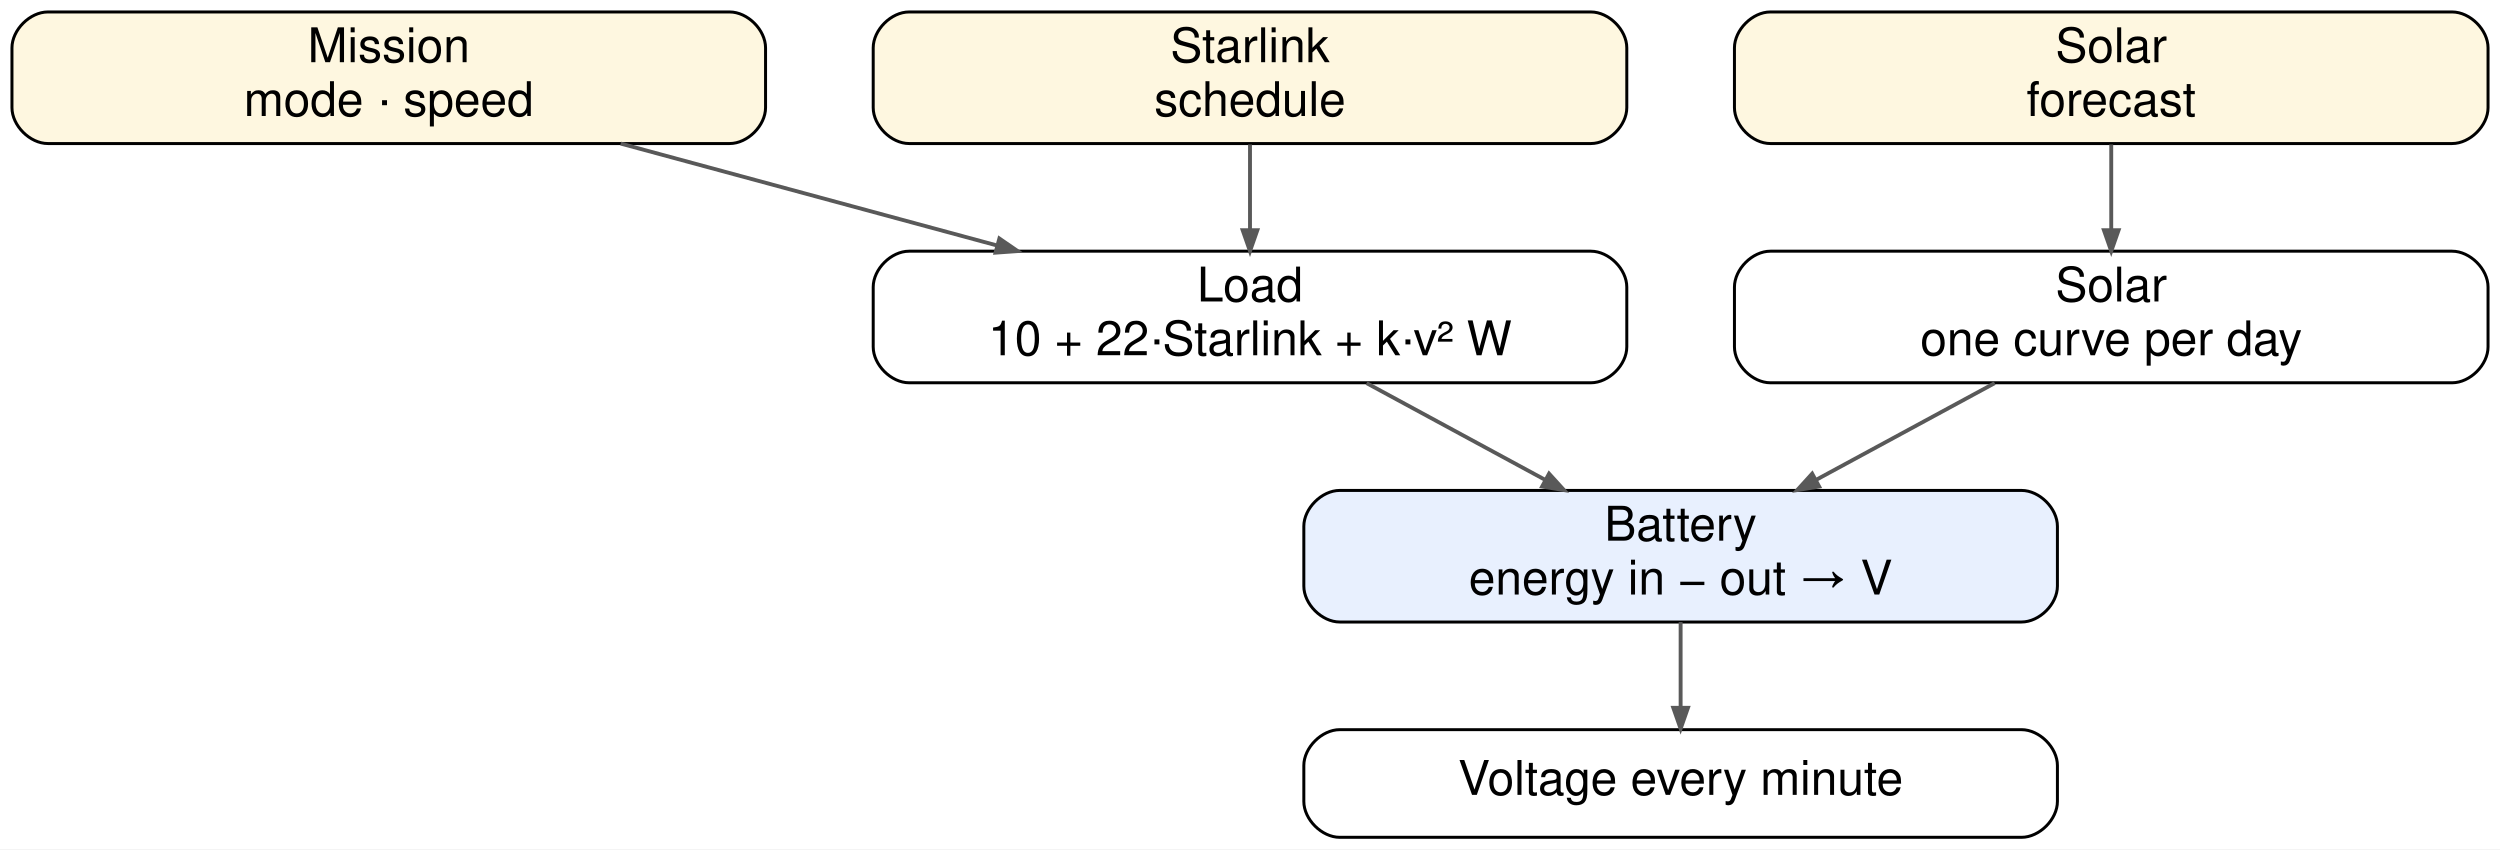
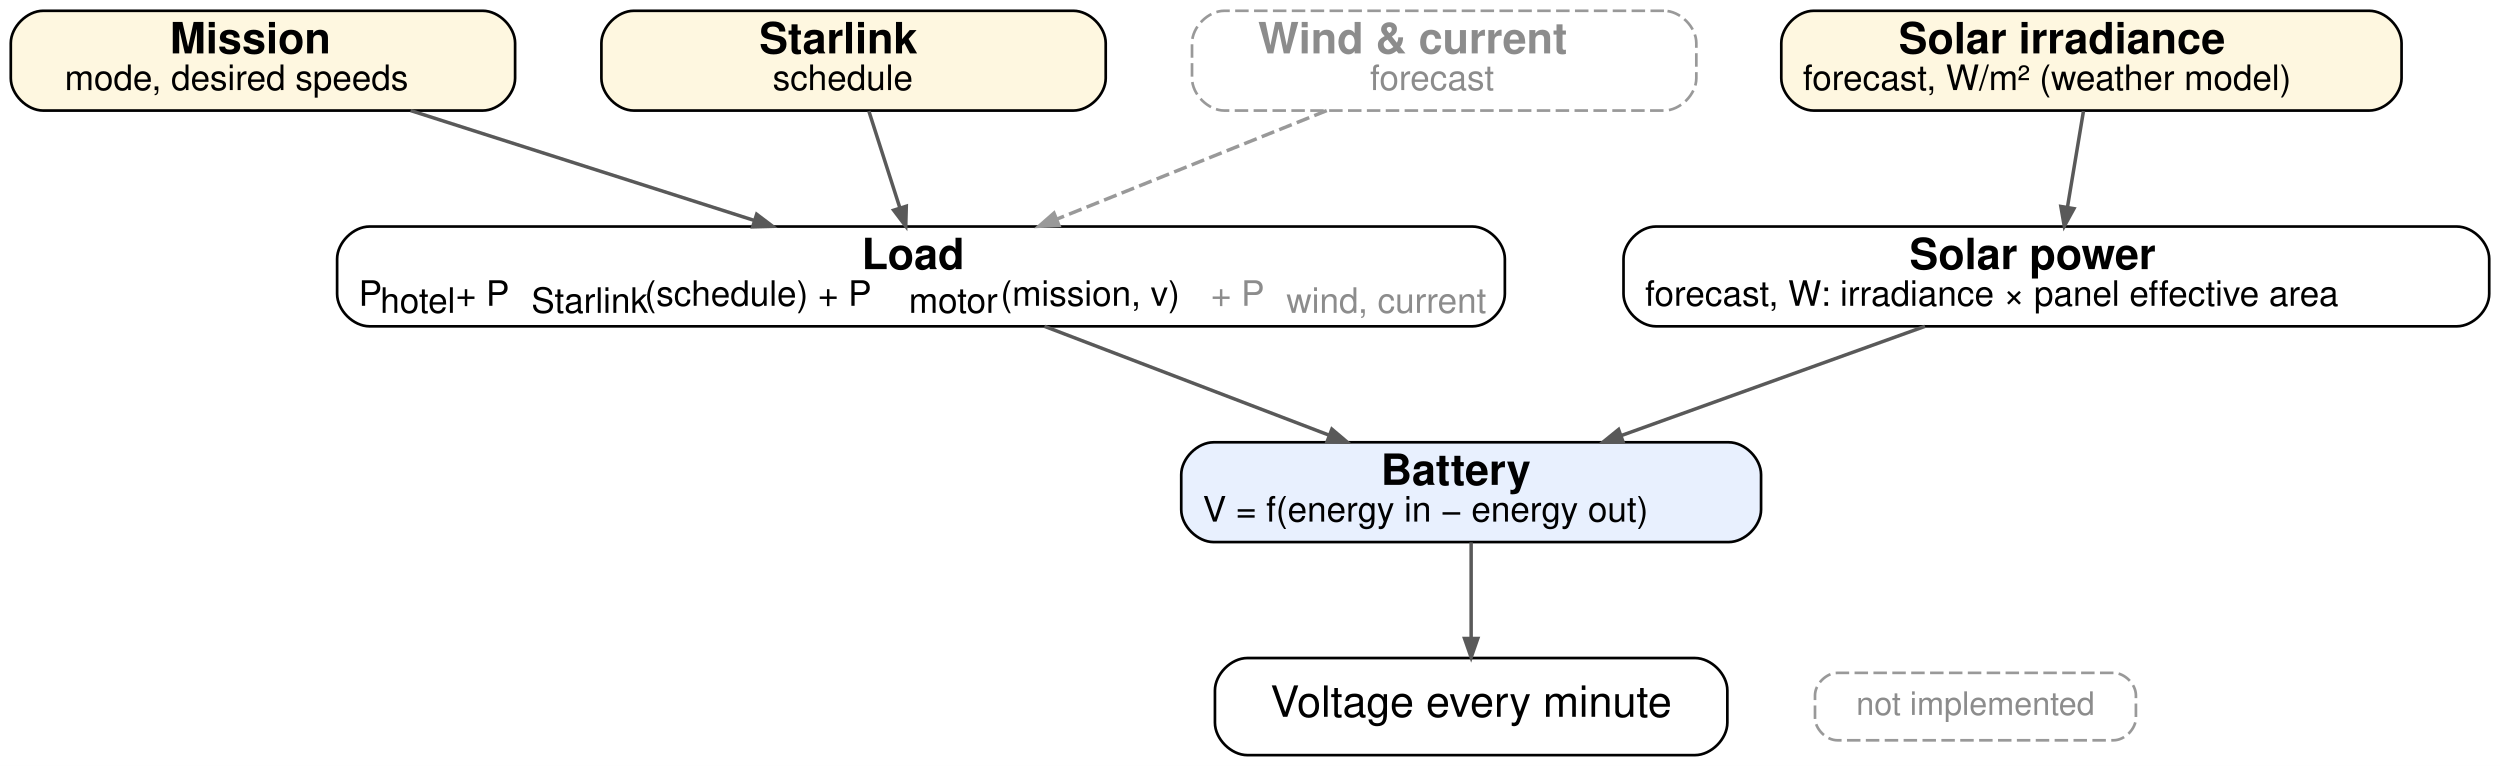
- <svg xmlns="http://www.w3.org/2000/svg" width="836pt" height="284pt" viewBox="0.00 0.00 836.00 284.00">
+ <svg xmlns="http://www.w3.org/2000/svg" width="927pt" height="284pt" viewBox="0.00 0.00 927.00 284.00">
  <g id="graph0" class="graph" transform="scale(1 1) rotate(0) translate(4 280)">
-     <polygon fill="white" stroke="transparent" points="-4,4 -4,-280 832,-280 832,4 -4,4" />
+     <polygon fill="white" stroke="transparent" points="-4,4 -4,-280 923,-280 923,4 -4,4" />
    <g id="node1" class="node">
-       <path fill="#fef7e0" stroke="black" d="M240,-276C240,-276 12,-276 12,-276 6,-276 0,-270 0,-264 0,-264 0,-244 0,-244 0,-238 6,-232 12,-232 12,-232 240,-232 240,-232 246,-232 252,-238 252,-244 252,-244 252,-264 252,-264 252,-270 246,-276 240,-276" />
-       <text text-anchor="middle" x="126" y="-259.2" font-family="Helvetica,sans-Serif" font-size="16.00">Mission</text>
-       <text text-anchor="middle" x="126" y="-241.2" font-family="Helvetica,sans-Serif" font-size="16.00">mode · speed</text>
+       <path fill="#fef7e0" stroke="black" d="M175,-276C175,-276 12,-276 12,-276 6,-276 0,-270 0,-264 0,-264 0,-251 0,-251 0,-245 6,-239 12,-239 12,-239 175,-239 175,-239 181,-239 187,-245 187,-251 187,-251 187,-264 187,-264 187,-270 181,-276 175,-276" />
+       <text text-anchor="start" x="59" y="-260.2" font-family="Helvetica,sans-Serif" font-weight="bold" font-size="16.00">Mission</text>
+       <text text-anchor="start" x="20" y="-246.6" font-family="Helvetica,sans-Serif" font-size="13.00">mode, desired speeds</text>
+     </g>
+     <g id="node5" class="node">
+       <path fill="white" stroke="black" d="M542,-196C542,-196 133,-196 133,-196 127,-196 121,-190 121,-184 121,-184 121,-171 121,-171 121,-165 127,-159 133,-159 133,-159 542,-159 542,-159 548,-159 554,-165 554,-171 554,-171 554,-184 554,-184 554,-190 548,-196 542,-196" />
+       <text text-anchor="start" x="315.5" y="-180.2" font-family="Helvetica,sans-Serif" font-weight="bold" font-size="16.00">Load</text>
+       <text text-anchor="start" x="129" y="-166.6" font-family="Helvetica,sans-Serif" font-size="13.00">P</text>
+       <text text-anchor="start" x="137" y="-166.6" font-family="Helvetica,sans-Serif" baseline-shift="sub" font-size="13.00">hotel</text>
+       <text text-anchor="start" x="165" y="-166.6" font-family="Helvetica,sans-Serif" font-size="13.00"> + P</text>
+       <text text-anchor="start" x="193" y="-166.6" font-family="Helvetica,sans-Serif" baseline-shift="sub" font-size="13.00">Starlink</text>
+       <text text-anchor="start" x="235" y="-166.6" font-family="Helvetica,sans-Serif" font-size="13.00">(schedule) + P</text>
+       <text text-anchor="start" x="333" y="-166.6" font-family="Helvetica,sans-Serif" baseline-shift="sub" font-size="13.00">motor</text>
+       <text text-anchor="start" x="367" y="-166.6" font-family="Helvetica,sans-Serif" font-size="13.00">(mission, v)</text>
+       <text text-anchor="start" x="445" y="-166.6" font-family="Helvetica,sans-Serif" font-size="13.00" fill="#8c8c8c"> + P</text>
+       <text text-anchor="start" x="473" y="-166.6" font-family="Helvetica,sans-Serif" baseline-shift="sub" font-size="13.00" fill="#8c8c8c">wind, current</text>
+     </g>
+     <g id="edge1" class="edge">
+       <path fill="none" stroke="#595959" stroke-width="1.3" d="M148.26,-239C186.11,-226.89 236.53,-210.78 275.8,-198.22" />
+       <polygon fill="#595959" stroke="#595959" stroke-width="1.3" points="276.58,-200.55 282.5,-196.08 275.09,-195.88 276.58,-200.55" />
+     </g>
+     <g id="node2" class="node">
+       <path fill="#fef7e0" stroke="black" d="M394,-276C394,-276 231,-276 231,-276 225,-276 219,-270 219,-264 219,-264 219,-251 219,-251 219,-245 225,-239 231,-239 231,-239 394,-239 394,-239 400,-239 406,-245 406,-251 406,-251 406,-264 406,-264 406,-270 400,-276 394,-276" />
+       <text text-anchor="start" x="277.5" y="-260.2" font-family="Helvetica,sans-Serif" font-weight="bold" font-size="16.00">Starlink</text>
+       <text text-anchor="start" x="282.5" y="-246.6" font-family="Helvetica,sans-Serif" font-size="13.00">schedule</text>
+     </g>
+     <g id="edge2" class="edge">
+       <path fill="none" stroke="#595959" stroke-width="1.3" d="M318.17,-238.8C321.56,-228.23 325.91,-214.65 329.63,-203.05" />
+       <polygon fill="#595959" stroke="#595959" stroke-width="1.3" points="332.05,-203.54 331.85,-196.13 327.38,-202.05 332.05,-203.54" />
+     </g>
+     <g id="node3" class="node">
+       <path fill="none" stroke="#999999" stroke-dasharray="5,2" d="M613,-276C613,-276 450,-276 450,-276 444,-276 438,-270 438,-264 438,-264 438,-251 438,-251 438,-245 444,-239 450,-239 450,-239 613,-239 613,-239 619,-239 625,-245 625,-251 625,-251 625,-264 625,-264 625,-270 619,-276 613,-276" />
+       <text text-anchor="start" x="462.5" y="-260.2" font-family="Helvetica,sans-Serif" font-weight="bold" font-size="16.00" fill="#8c8c8c">Wind &amp; current</text>
+       <text text-anchor="start" x="504" y="-246.6" font-family="Helvetica,sans-Serif" font-size="13.00" fill="#8c8c8c">forecast</text>
+     </g>
+     <g id="edge3" class="edge">
+       <path fill="none" stroke="#999999" stroke-width="1.3" stroke-dasharray="5,2" d="M487.96,-239C458.36,-227.09 419.1,-211.31 388.11,-198.85" />
+       <polygon fill="#999999" stroke="#999999" stroke-width="1.3" points="388.64,-196.42 381.23,-196.08 386.81,-200.97 388.64,-196.42" />
    </g>
    <g id="node4" class="node">
-       <path fill="white" stroke="black" d="M528,-196C528,-196 300,-196 300,-196 294,-196 288,-190 288,-184 288,-184 288,-164 288,-164 288,-158 294,-152 300,-152 300,-152 528,-152 528,-152 534,-152 540,-158 540,-164 540,-164 540,-184 540,-184 540,-190 534,-196 528,-196" />
-       <text text-anchor="middle" x="414" y="-179.2" font-family="Helvetica,sans-Serif" font-size="16.00">Load</text>
-       <text text-anchor="middle" x="414" y="-161.2" font-family="Helvetica,sans-Serif" font-size="16.00">10 + 22·Starlink + k·v² W</text>
-     </g>
-     <g id="edge1" class="edge">
-       <path fill="none" stroke="#595959" stroke-width="1.3" d="M203.56,-231.99C242.46,-221.46 289.64,-208.68 329.47,-197.89" />
-       <polygon fill="#595959" stroke="#595959" stroke-width="1.3" points="330.19,-200.24 336.3,-196.04 328.91,-195.51 330.19,-200.24" />
-     </g>
-     <g id="node2" class="node">
-       <path fill="#fef7e0" stroke="black" d="M528,-276C528,-276 300,-276 300,-276 294,-276 288,-270 288,-264 288,-264 288,-244 288,-244 288,-238 294,-232 300,-232 300,-232 528,-232 528,-232 534,-232 540,-238 540,-244 540,-244 540,-264 540,-264 540,-270 534,-276 528,-276" />
-       <text text-anchor="middle" x="414" y="-259.2" font-family="Helvetica,sans-Serif" font-size="16.00">Starlink</text>
-       <text text-anchor="middle" x="414" y="-241.2" font-family="Helvetica,sans-Serif" font-size="16.00">schedule</text>
-     </g>
-     <g id="edge2" class="edge">
-       <path fill="none" stroke="#595959" stroke-width="1.3" d="M414,-231.69C414,-222.93 414,-212.67 414,-203.3" />
-       <polygon fill="#595959" stroke="#595959" stroke-width="1.3" points="416.45,-203.02 414,-196.02 411.55,-203.02 416.45,-203.02" />
-     </g>
-     <g id="node3" class="node">
-       <path fill="#fef7e0" stroke="black" d="M816,-276C816,-276 588,-276 588,-276 582,-276 576,-270 576,-264 576,-264 576,-244 576,-244 576,-238 582,-232 588,-232 588,-232 816,-232 816,-232 822,-232 828,-238 828,-244 828,-244 828,-264 828,-264 828,-270 822,-276 816,-276" />
-       <text text-anchor="middle" x="702" y="-259.2" font-family="Helvetica,sans-Serif" font-size="16.00">Solar</text>
-       <text text-anchor="middle" x="702" y="-241.2" font-family="Helvetica,sans-Serif" font-size="16.00">forecast</text>
-     </g>
-     <g id="node5" class="node">
-       <path fill="white" stroke="black" d="M816,-196C816,-196 588,-196 588,-196 582,-196 576,-190 576,-184 576,-184 576,-164 576,-164 576,-158 582,-152 588,-152 588,-152 816,-152 816,-152 822,-152 828,-158 828,-164 828,-164 828,-184 828,-184 828,-190 822,-196 816,-196" />
-       <text text-anchor="middle" x="702" y="-179.2" font-family="Helvetica,sans-Serif" font-size="16.00">Solar</text>
-       <text text-anchor="middle" x="702" y="-161.2" font-family="Helvetica,sans-Serif" font-size="16.00">one curve per day</text>
-     </g>
-     <g id="edge3" class="edge">
-       <path fill="none" stroke="#595959" stroke-width="1.3" d="M702,-231.69C702,-222.93 702,-212.67 702,-203.3" />
-       <polygon fill="#595959" stroke="#595959" stroke-width="1.3" points="704.45,-203.02 702,-196.02 699.55,-203.02 704.45,-203.02" />
+       <path fill="#fef7e0" stroke="black" d="M874.5,-276C874.5,-276 668.5,-276 668.5,-276 662.5,-276 656.5,-270 656.5,-264 656.5,-264 656.5,-251 656.5,-251 656.5,-245 662.5,-239 668.5,-239 668.5,-239 874.5,-239 874.5,-239 880.5,-239 886.5,-245 886.5,-251 886.5,-251 886.5,-264 886.5,-264 886.5,-270 880.5,-276 874.5,-276" />
+       <text text-anchor="start" x="700" y="-260.2" font-family="Helvetica,sans-Serif" font-weight="bold" font-size="16.00">Solar irradiance</text>
+       <text text-anchor="start" x="664.5" y="-246.6" font-family="Helvetica,sans-Serif" font-size="13.00">forecast, W/m² (weather model)</text>
    </g>
    <g id="node6" class="node">
-       <path fill="#e8f0fe" stroke="black" d="M672,-116C672,-116 444,-116 444,-116 438,-116 432,-110 432,-104 432,-104 432,-84 432,-84 432,-78 438,-72 444,-72 444,-72 672,-72 672,-72 678,-72 684,-78 684,-84 684,-84 684,-104 684,-104 684,-110 678,-116 672,-116" />
-       <text text-anchor="middle" x="558" y="-99.2" font-family="Helvetica,sans-Serif" font-size="16.00">Battery</text>
-       <text text-anchor="middle" x="558" y="-81.2" font-family="Helvetica,sans-Serif" font-size="16.00">energy in − out → V</text>
+       <path fill="white" stroke="black" d="M907,-196C907,-196 610,-196 610,-196 604,-196 598,-190 598,-184 598,-184 598,-171 598,-171 598,-165 604,-159 610,-159 610,-159 907,-159 907,-159 913,-159 919,-165 919,-171 919,-171 919,-184 919,-184 919,-190 913,-196 907,-196" />
+       <text text-anchor="start" x="704" y="-180.2" font-family="Helvetica,sans-Serif" font-weight="bold" font-size="16.00">Solar power</text>
+       <text text-anchor="start" x="606" y="-166.6" font-family="Helvetica,sans-Serif" font-size="13.00">forecast, W: irradiance × panel effective area</text>
    </g>
    <g id="edge4" class="edge">
-       <path fill="none" stroke="#595959" stroke-width="1.3" d="M452.97,-151.89C471.38,-141.92 493.46,-129.96 512.62,-119.58" />
-       <polygon fill="#595959" stroke="#595959" stroke-width="1.3" points="514.01,-121.61 519,-116.12 511.68,-117.3 514.01,-121.61" />
+       <path fill="none" stroke="#595959" stroke-width="1.3" d="M768.55,-238.8C766.79,-228.23 764.52,-214.65 762.59,-203.05" />
+       <polygon fill="#595959" stroke="#595959" stroke-width="1.3" points="765.01,-202.63 761.44,-196.13 760.17,-203.44 765.01,-202.63" />
+     </g>
+     <g id="node7" class="node">
+       <path fill="#e8f0fe" stroke="black" d="M637,-116C637,-116 446,-116 446,-116 440,-116 434,-110 434,-104 434,-104 434,-91 434,-91 434,-85 440,-79 446,-79 446,-79 637,-79 637,-79 643,-79 649,-85 649,-91 649,-91 649,-104 649,-104 649,-110 643,-116 637,-116" />
+       <text text-anchor="start" x="508" y="-100.2" font-family="Helvetica,sans-Serif" font-weight="bold" font-size="16.00">Battery</text>
+       <text text-anchor="start" x="442" y="-86.6" font-family="Helvetica,sans-Serif" font-size="13.00">V = f(energy in − energy out)</text>
    </g>
    <g id="edge5" class="edge">
-       <path fill="none" stroke="#595959" stroke-width="1.3" d="M663.03,-151.89C644.62,-141.92 622.54,-129.96 603.38,-119.58" />
-       <polygon fill="#595959" stroke="#595959" stroke-width="1.3" points="604.32,-117.3 597,-116.12 601.99,-121.61 604.32,-117.3" />
-     </g>
-     <g id="node7" class="node">
-       <path fill="white" stroke="black" d="M672,-36C672,-36 444,-36 444,-36 438,-36 432,-30 432,-24 432,-24 432,-12 432,-12 432,-6 438,0 444,0 444,0 672,0 672,0 678,0 684,-6 684,-12 684,-12 684,-24 684,-24 684,-30 678,-36 672,-36" />
-       <text text-anchor="middle" x="558" y="-14.2" font-family="Helvetica,sans-Serif" font-size="16.00">Voltage every minute</text>
+       <path fill="none" stroke="#595959" stroke-width="1.3" d="M383.28,-159C414.54,-147.04 456.04,-131.18 488.69,-118.69" />
+       <polygon fill="#595959" stroke="#595959" stroke-width="1.3" points="489.86,-120.87 495.52,-116.08 488.11,-116.29 489.86,-120.87" />
    </g>
    <g id="edge6" class="edge">
-       <path fill="none" stroke="#595959" stroke-width="1.3" d="M558,-71.99C558,-63.09 558,-52.66 558,-43.42" />
-       <polygon fill="#595959" stroke="#595959" stroke-width="1.3" points="560.45,-43.31 558,-36.31 555.55,-43.31 560.45,-43.31" />
+       <path fill="none" stroke="#595959" stroke-width="1.3" d="M709.8,-159C676.41,-146.99 632.04,-131.04 597.24,-118.53" />
+       <polygon fill="#595959" stroke="#595959" stroke-width="1.3" points="597.83,-116.14 590.41,-116.08 596.17,-120.75 597.83,-116.14" />
+     </g>
+     <g id="node8" class="node">
+       <path fill="white" stroke="black" d="M624.5,-36C624.5,-36 458.5,-36 458.5,-36 452.5,-36 446.5,-30 446.5,-24 446.5,-24 446.5,-12 446.5,-12 446.5,-6 452.5,0 458.5,0 458.5,0 624.5,0 624.5,0 630.5,0 636.5,-6 636.5,-12 636.5,-12 636.5,-24 636.5,-24 636.5,-30 630.5,-36 624.5,-36" />
+       <text text-anchor="middle" x="541.5" y="-14.2" font-family="Helvetica,sans-Serif" font-size="16.00">Voltage every minute</text>
+     </g>
+     <g id="edge7" class="edge">
+       <path fill="none" stroke="#595959" stroke-width="1.3" d="M541.5,-78.91C541.5,-68.44 541.5,-54.98 541.5,-43.48" />
+       <polygon fill="#595959" stroke="#595959" stroke-width="1.3" points="543.95,-43.25 541.5,-36.25 539.05,-43.25 543.95,-43.25" />
+     </g>
+     <g id="node9" class="node">
+       <path fill="none" stroke="#999999" stroke-dasharray="5,2" d="M779.67,-30.5C779.67,-30.5 677.33,-30.5 677.33,-30.5 673.17,-30.5 669,-26.33 669,-22.17 669,-22.17 669,-13.83 669,-13.83 669,-9.67 673.17,-5.5 677.33,-5.5 677.33,-5.5 779.67,-5.5 779.67,-5.5 783.83,-5.5 788,-9.67 788,-13.83 788,-13.83 788,-22.17 788,-22.17 788,-26.33 783.83,-30.5 779.67,-30.5" />
+       <text text-anchor="middle" x="728.5" y="-14.9" font-family="Helvetica,sans-Serif" font-size="12.00" fill="#8c8c8c">not implemented</text>
    </g>
  </g>
</svg>
